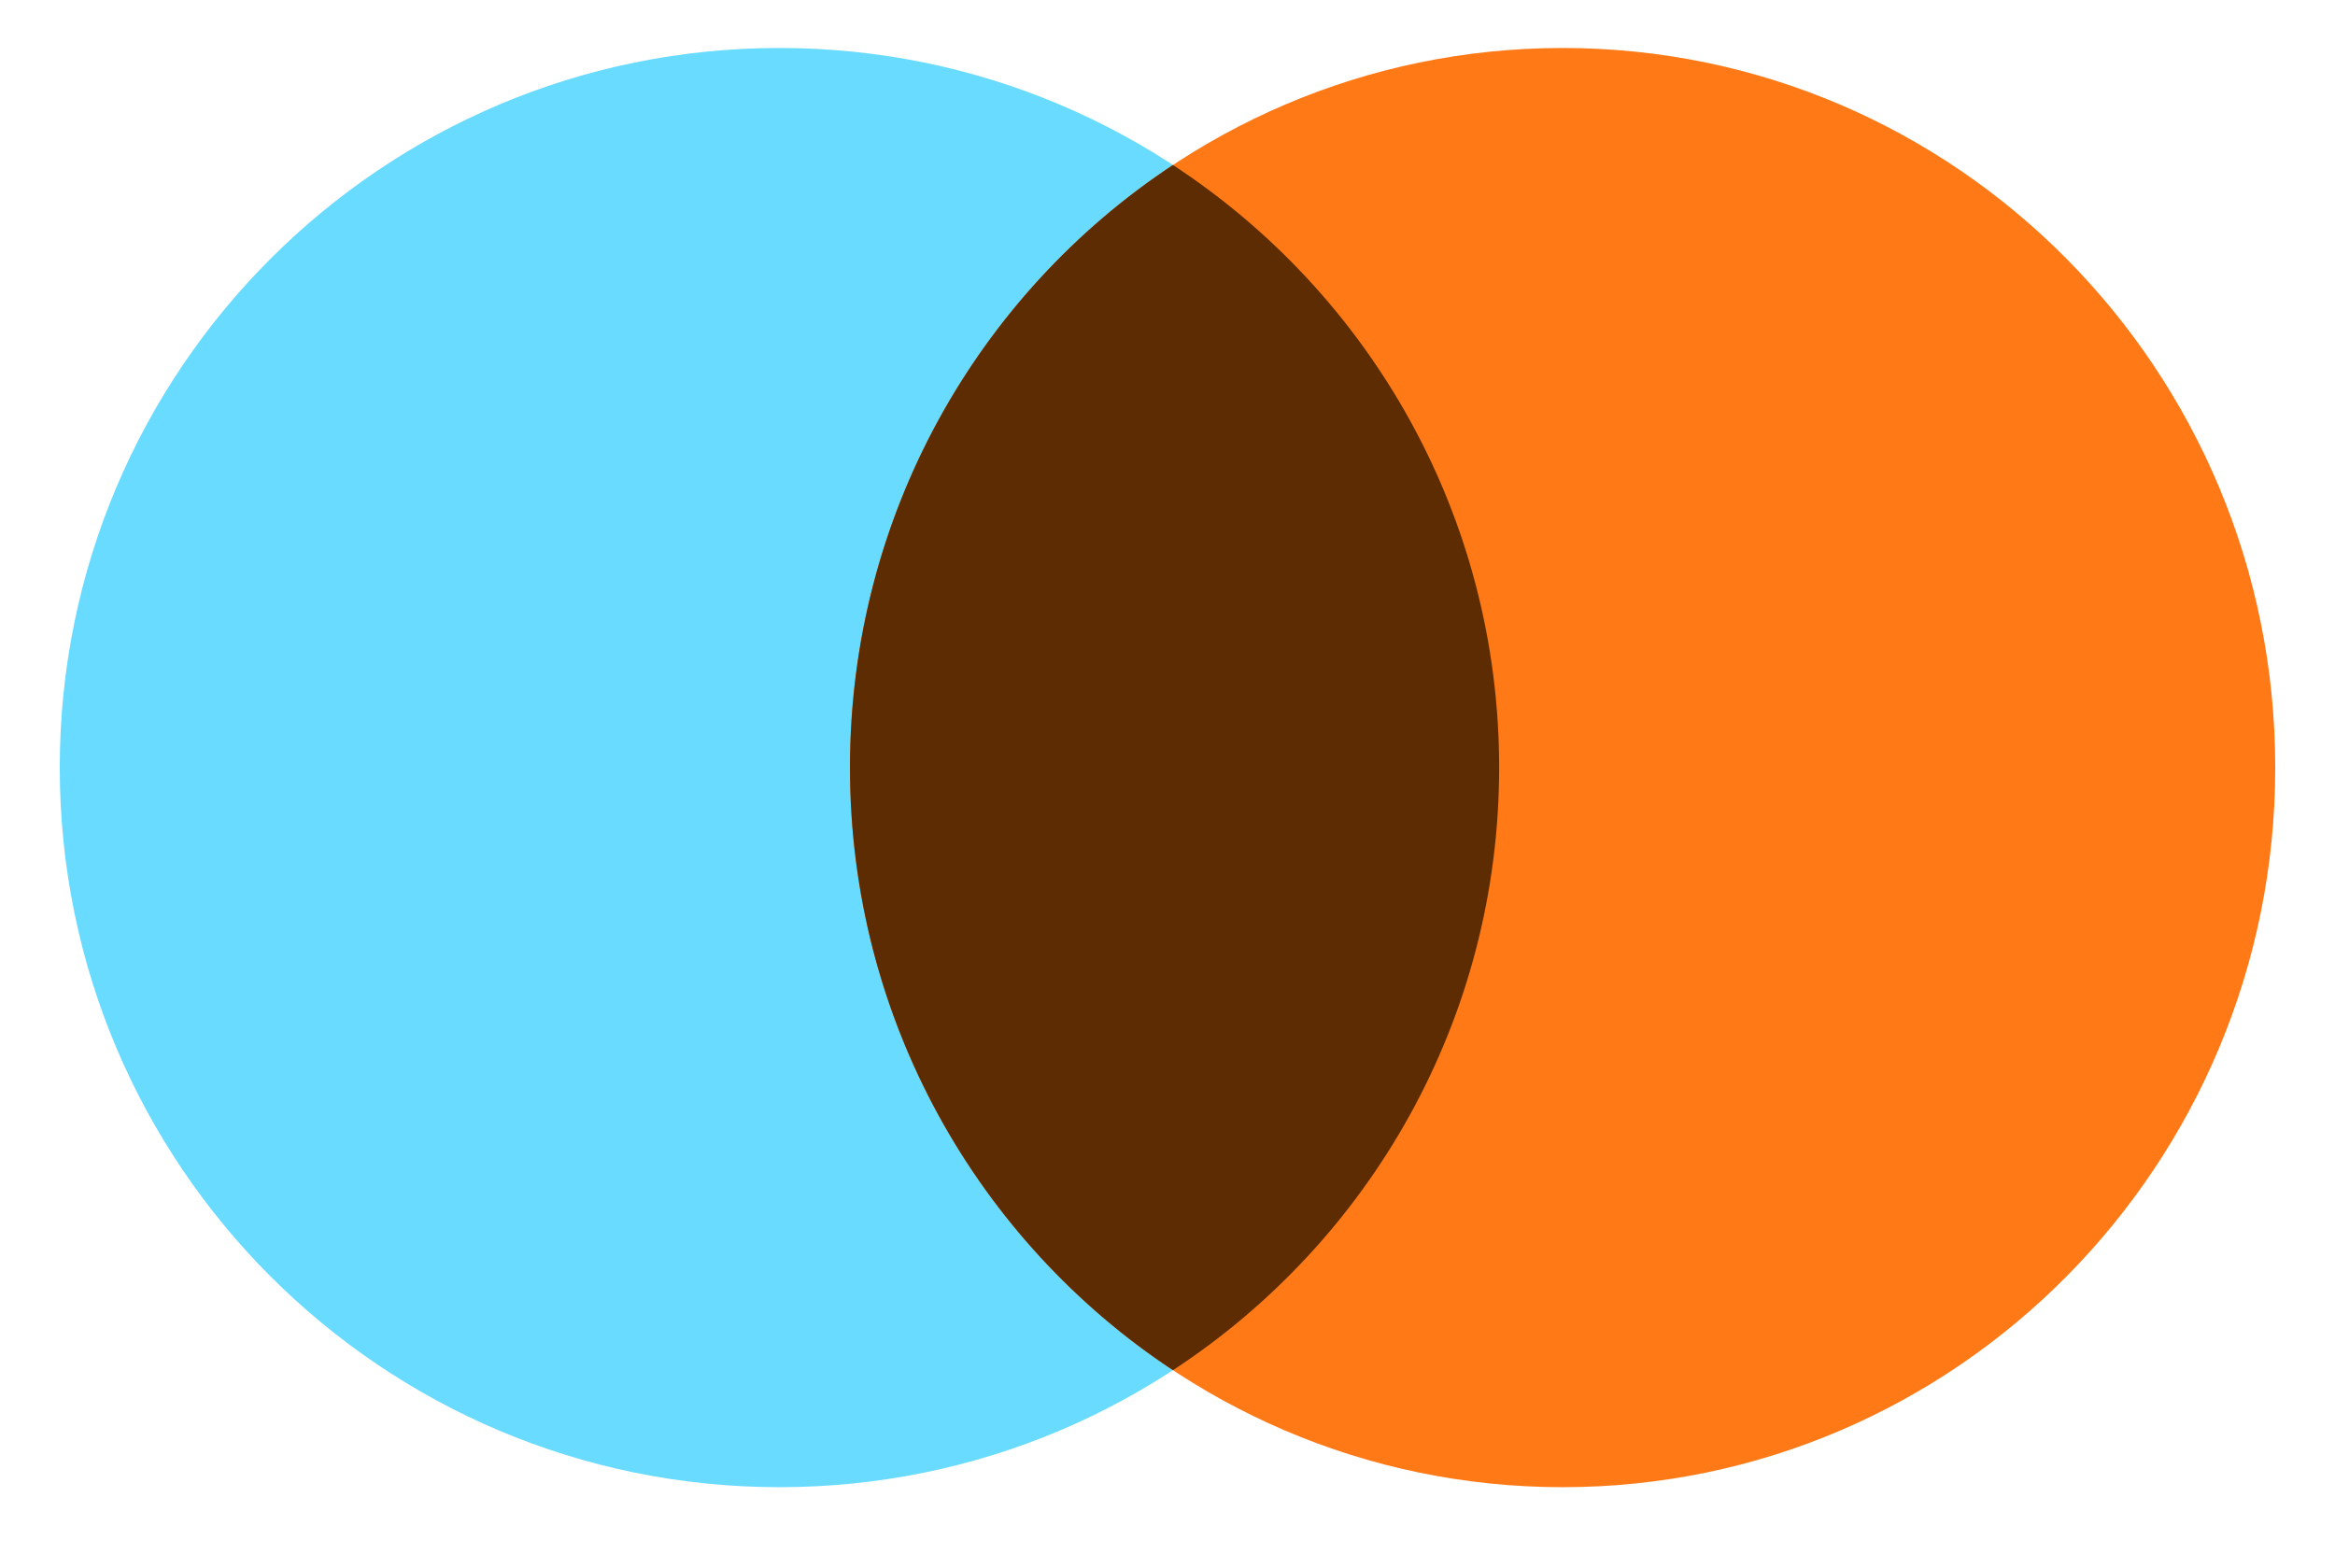
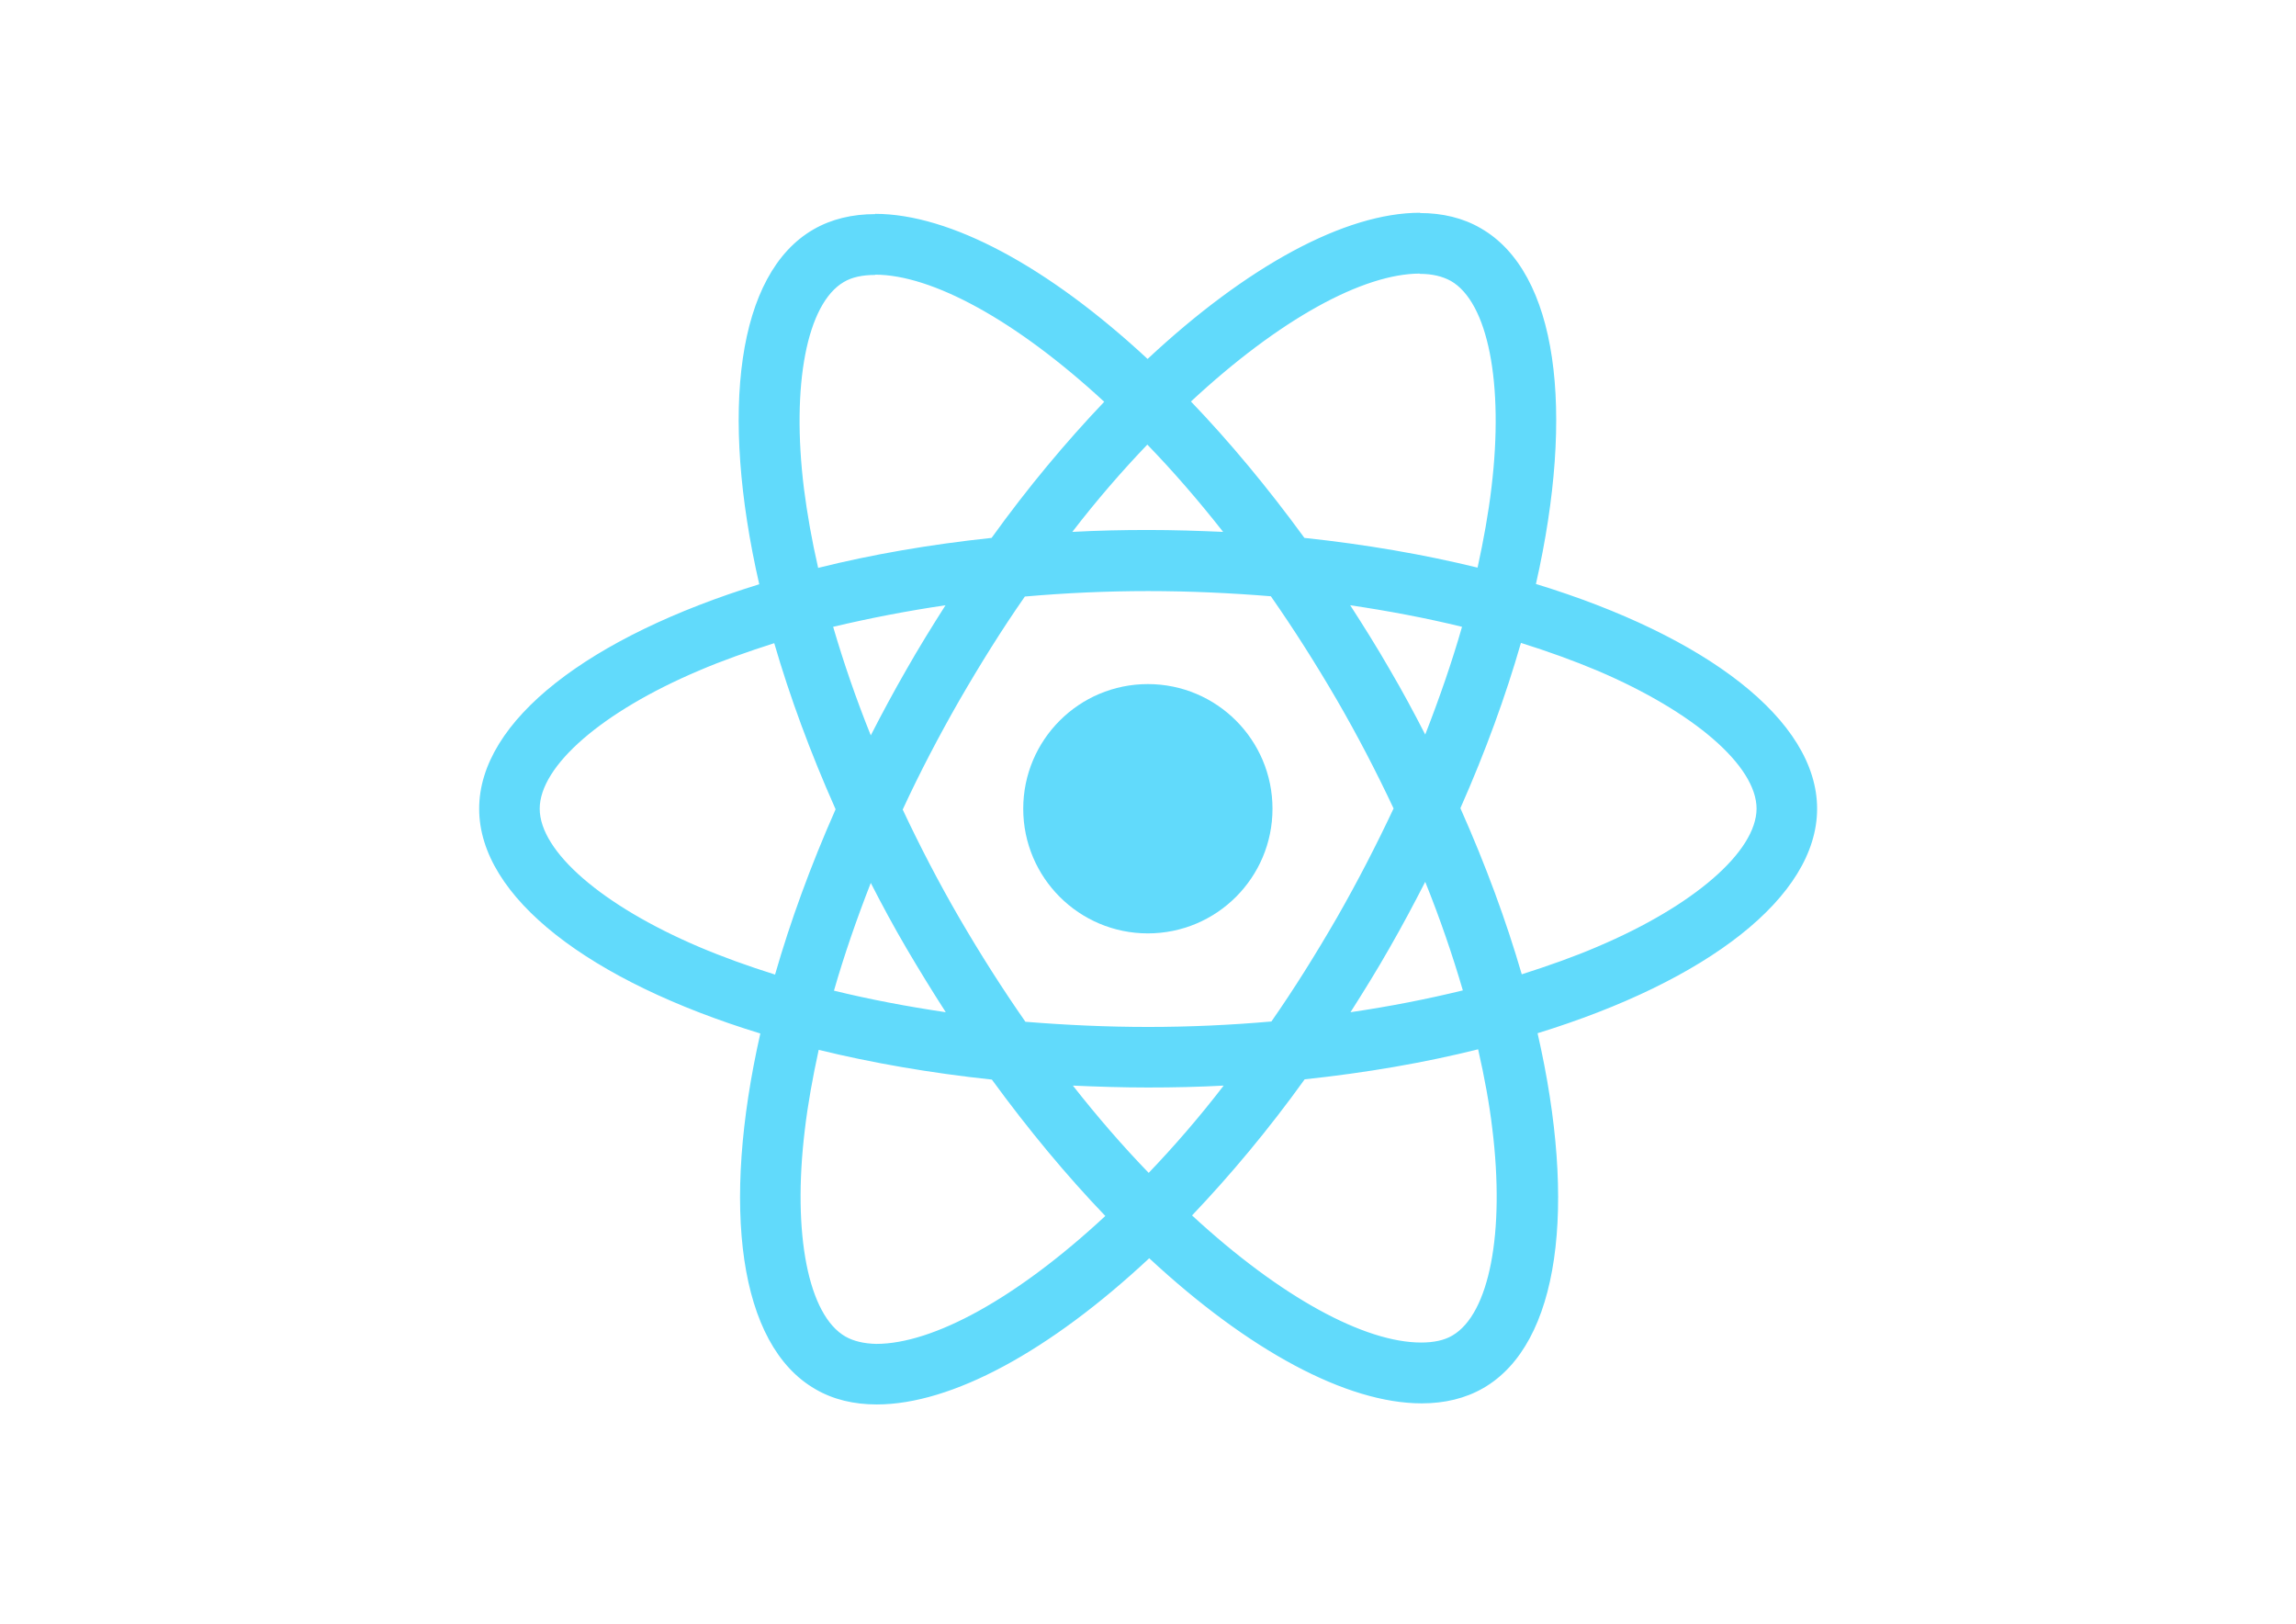
- <svg xmlns="http://www.w3.org/2000/svg" id="logo-14" width="73" height="49" viewBox="0 0 73 49" fill="none">
-   <path d="M46.868 24C46.868 36.426 36.794 46.5 24.368 46.5C11.941 46.5 1.868 36.426 1.868 24C1.868 11.574 11.941 1.5 24.368 1.5C36.794 1.5 46.868 11.574 46.868 24Z" class="ccustom" fill="#68DBFF" />
-   <path d="M71.132 24C71.132 36.426 61.157 46.5 48.853 46.5C36.548 46.5 26.573 36.426 26.573 24C26.573 11.574 36.548 1.5 48.853 1.5C61.157 1.5 71.132 11.574 71.132 24Z" class="ccompli1" fill="#FF7917" />
-   <path d="M36.67 42.842C42.811 38.824 46.868 31.886 46.868 24C46.868 16.114 42.811 9.176 36.67 5.159C30.59 9.176 26.573 16.114 26.573 24C26.573 31.886 30.59 38.824 36.67 42.842Z" class="ccompli2" fill="#5D2C02" />
+ <svg xmlns="http://www.w3.org/2000/svg" viewBox="0 0 841.9 595.3">
+   <g fill="#61DAFB">
+     <path d="M666.3 296.5c0-32.5-40.7-63.3-103.1-82.4 14.4-63.6 8-114.2-20.2-130.4-6.5-3.8-14.1-5.6-22.4-5.6v22.3c4.6 0 8.3.9 11.4 2.6 13.6 7.8 19.5 37.5 14.9 75.7-1.1 9.4-2.9 19.3-5.1 29.4-19.6-4.8-41-8.5-63.5-10.9-13.5-18.5-27.5-35.3-41.6-50 32.6-30.3 63.2-46.9 84-46.9V78c-27.5 0-63.5 19.6-99.9 53.6-36.4-33.8-72.4-53.2-99.9-53.2v22.3c20.7 0 51.4 16.5 84 46.6-14 14.7-28 31.4-41.3 49.9-22.6 2.4-44 6.1-63.6 11-2.3-10-4-19.7-5.2-29-4.7-38.2 1.1-67.9 14.6-75.8 3-1.8 6.9-2.6 11.5-2.6V78.5c-8.4 0-16 1.8-22.6 5.6-28.1 16.2-34.4 66.7-19.9 130.1-62.2 19.2-102.7 49.9-102.7 82.3 0 32.5 40.7 63.3 103.1 82.4-14.4 63.6-8 114.2 20.2 130.4 6.5 3.8 14.1 5.6 22.5 5.6 27.5 0 63.5-19.6 99.9-53.6 36.4 33.8 72.4 53.2 99.9 53.2 8.4 0 16-1.8 22.6-5.6 28.1-16.2 34.4-66.7 19.9-130.1 62-19.1 102.5-49.9 102.5-82.3zm-130.2-66.7c-3.7 12.9-8.3 26.2-13.5 39.5-4.1-8-8.4-16-13.1-24-4.6-8-9.5-15.8-14.4-23.4 14.2 2.1 27.9 4.7 41 7.9zm-45.8 106.5c-7.8 13.5-15.8 26.3-24.1 38.2-14.9 1.3-30 2-45.2 2-15.1 0-30.2-.7-45-1.9-8.3-11.9-16.4-24.6-24.2-38-7.6-13.1-14.5-26.4-20.8-39.8 6.2-13.4 13.2-26.8 20.7-39.9 7.8-13.5 15.8-26.3 24.1-38.2 14.9-1.3 30-2 45.2-2 15.1 0 30.2.7 45 1.9 8.3 11.9 16.4 24.6 24.2 38 7.6 13.1 14.5 26.4 20.8 39.8-6.3 13.4-13.2 26.8-20.7 39.9zm32.3-13c5.4 13.4 10 26.8 13.8 39.8-13.1 3.2-26.9 5.9-41.2 8 4.9-7.7 9.8-15.6 14.4-23.7 4.6-8 8.9-16.1 13-24.1zM421.2 430c-9.3-9.6-18.6-20.3-27.8-32 9 .4 18.2.7 27.5.7 9.4 0 18.7-.2 27.8-.7-9 11.7-18.3 22.4-27.5 32zm-74.4-58.9c-14.2-2.1-27.9-4.7-41-7.9 3.7-12.9 8.3-26.2 13.5-39.5 4.1 8 8.4 16 13.1 24 4.7 8 9.5 15.8 14.4 23.4zM420.7 163c9.3 9.6 18.6 20.3 27.8 32-9-.4-18.2-.7-27.5-.7-9.4 0-18.7.2-27.8.7 9-11.7 18.3-22.4 27.5-32zm-74 58.9c-4.9 7.7-9.8 15.6-14.4 23.7-4.6 8-8.9 16-13 24-5.4-13.4-10-26.8-13.8-39.8 13.1-3.1 26.9-5.8 41.2-7.9zm-90.5 125.2c-35.4-15.1-58.3-34.9-58.3-50.6 0-15.7 22.9-35.6 58.3-50.6 8.6-3.7 18-7 27.7-10.1 5.7 19.6 13.2 40 22.5 60.9-9.2 20.8-16.6 41.1-22.2 60.6-9.9-3.1-19.3-6.5-28-10.2zM310 490c-13.6-7.8-19.5-37.5-14.9-75.7 1.1-9.4 2.9-19.3 5.1-29.4 19.6 4.8 41 8.5 63.5 10.9 13.5 18.5 27.5 35.3 41.6 50-32.6 30.3-63.2 46.9-84 46.9-4.5-.1-8.3-1-11.3-2.7zm237.2-76.2c4.7 38.2-1.1 67.9-14.6 75.8-3 1.8-6.9 2.6-11.5 2.6-20.7 0-51.4-16.5-84-46.6 14-14.7 28-31.4 41.3-49.9 22.6-2.4 44-6.1 63.6-11 2.3 10.1 4.1 19.8 5.2 29.1zm38.5-66.7c-8.6 3.7-18 7-27.7 10.1-5.7-19.6-13.2-40-22.5-60.9 9.2-20.8 16.6-41.1 22.2-60.6 9.9 3.1 19.3 6.5 28.1 10.2 35.4 15.1 58.3 34.9 58.3 50.6-.1 15.7-23 35.6-58.4 50.6zM320.8 78.4z" />
+     <circle cx="420.9" cy="296.5" r="45.7" />
+     <path d="M520.5 78.1z" />
+   </g>
</svg>
